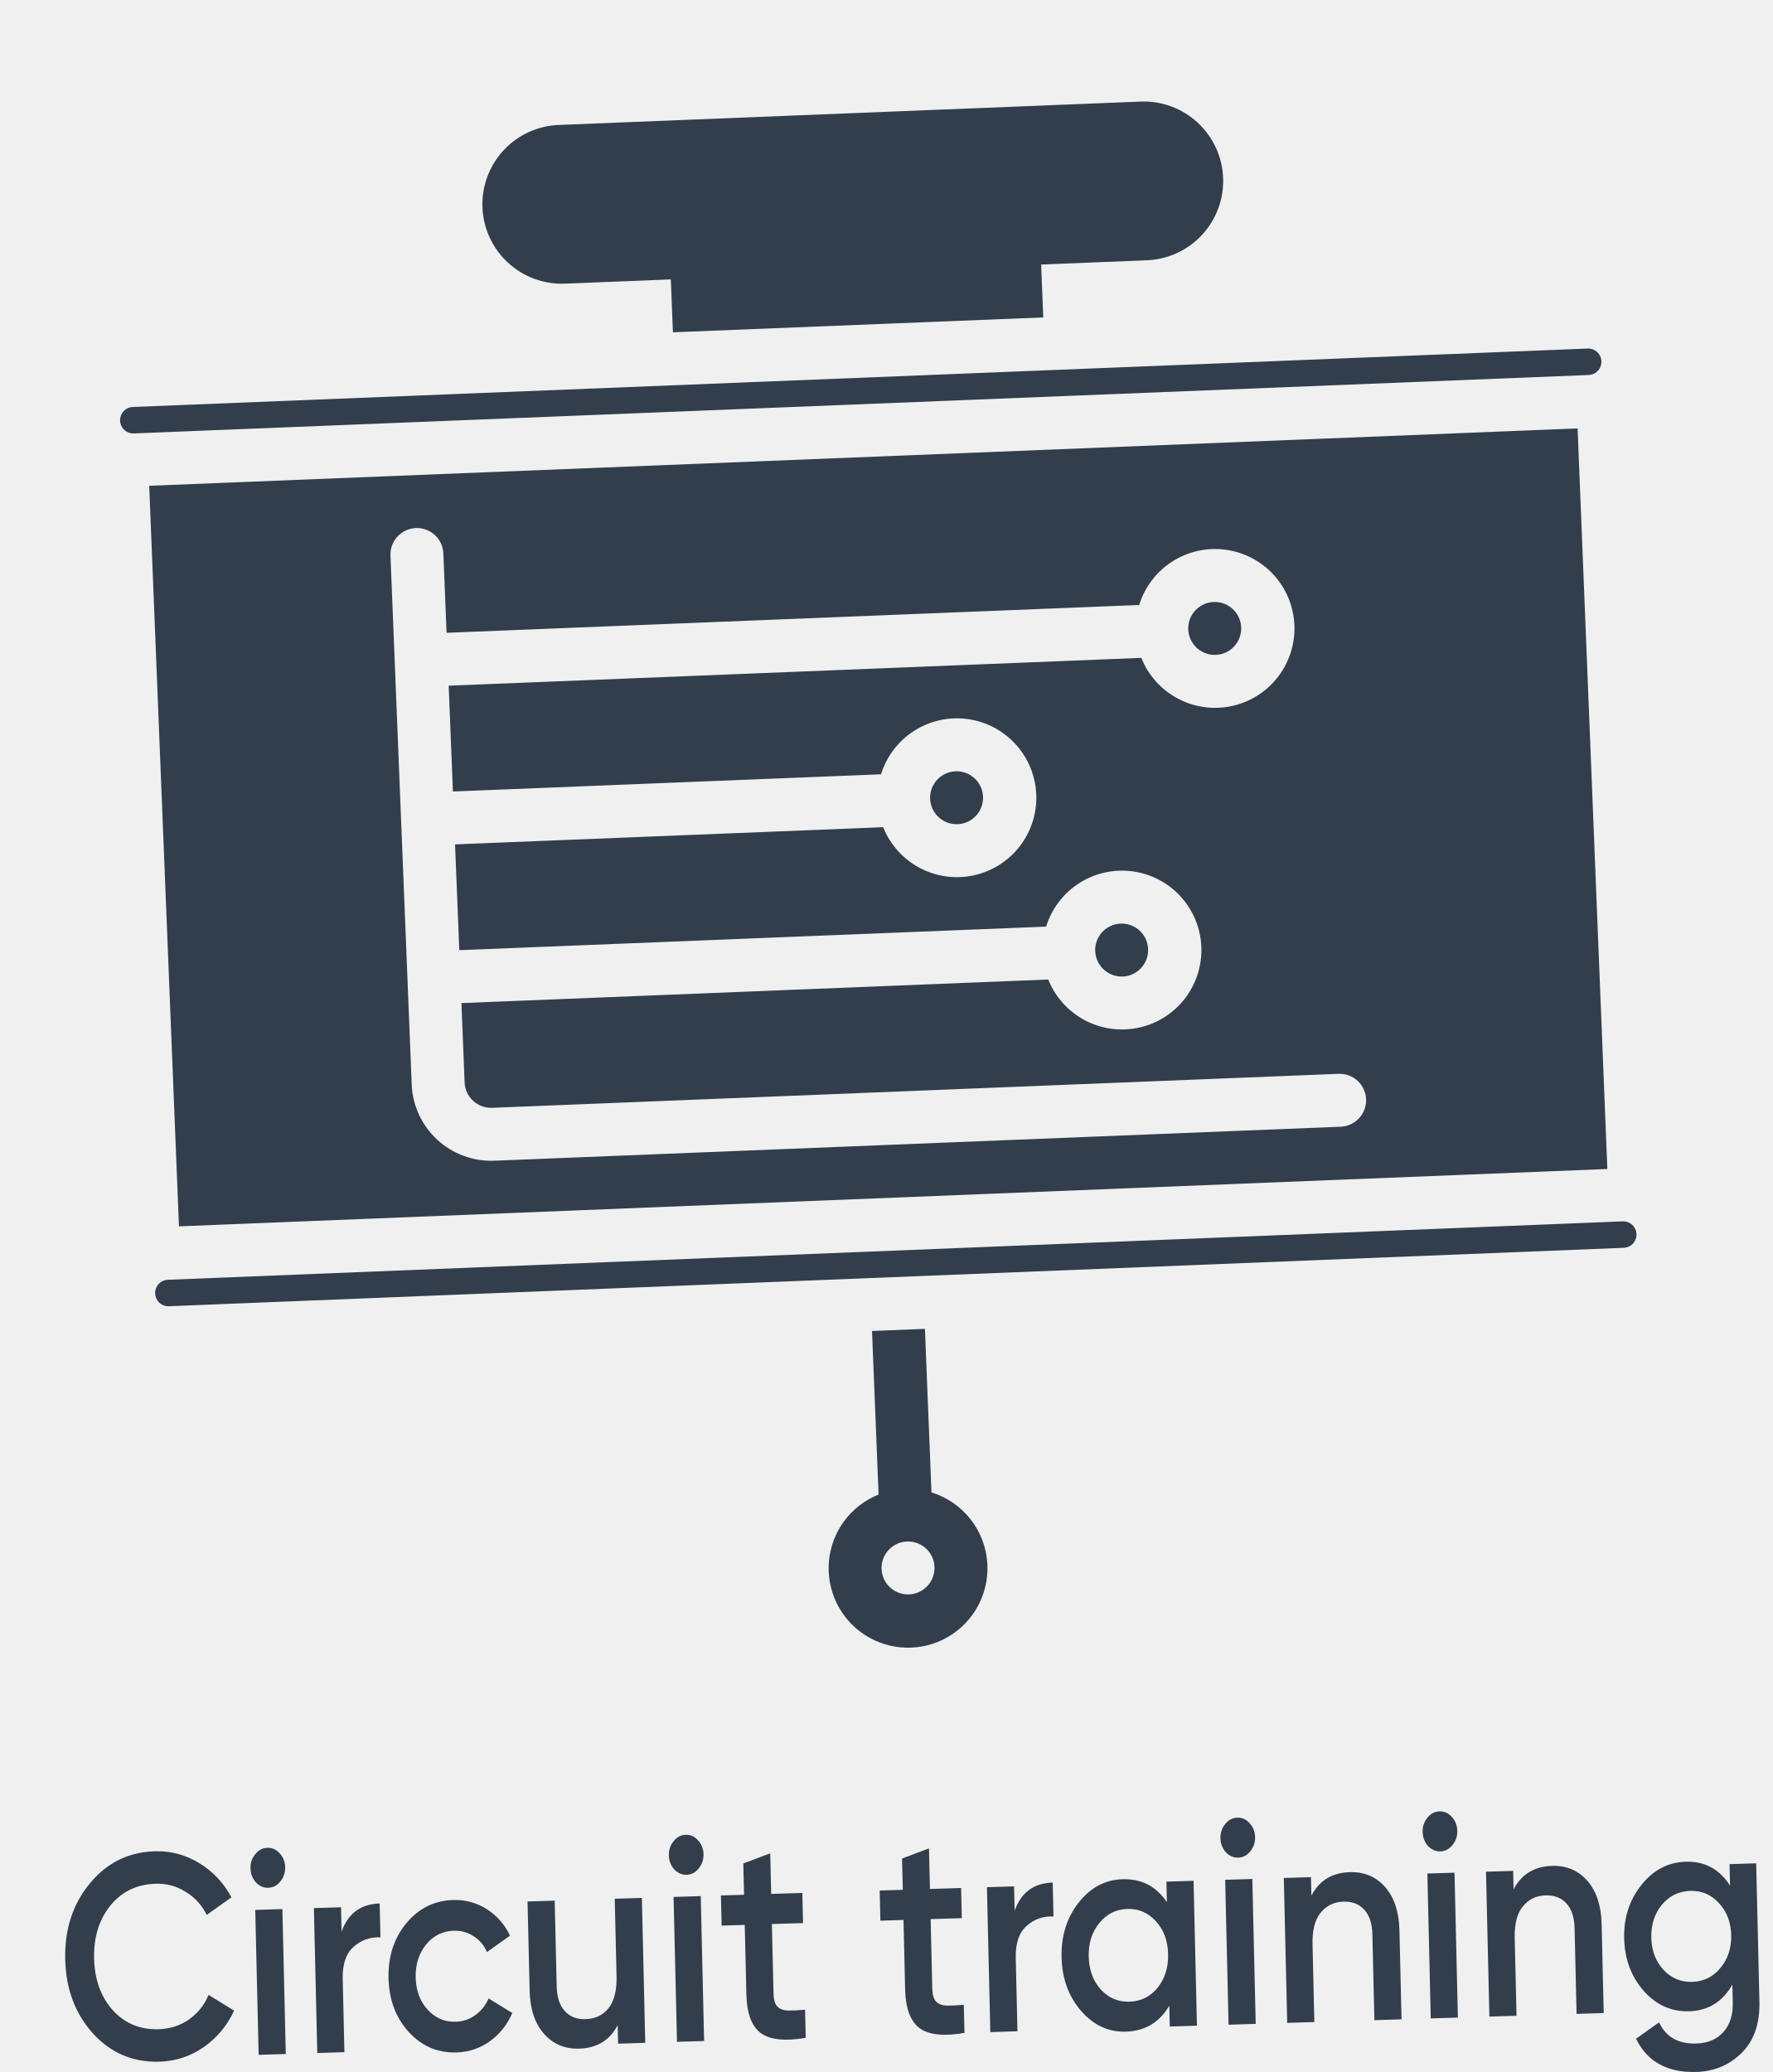
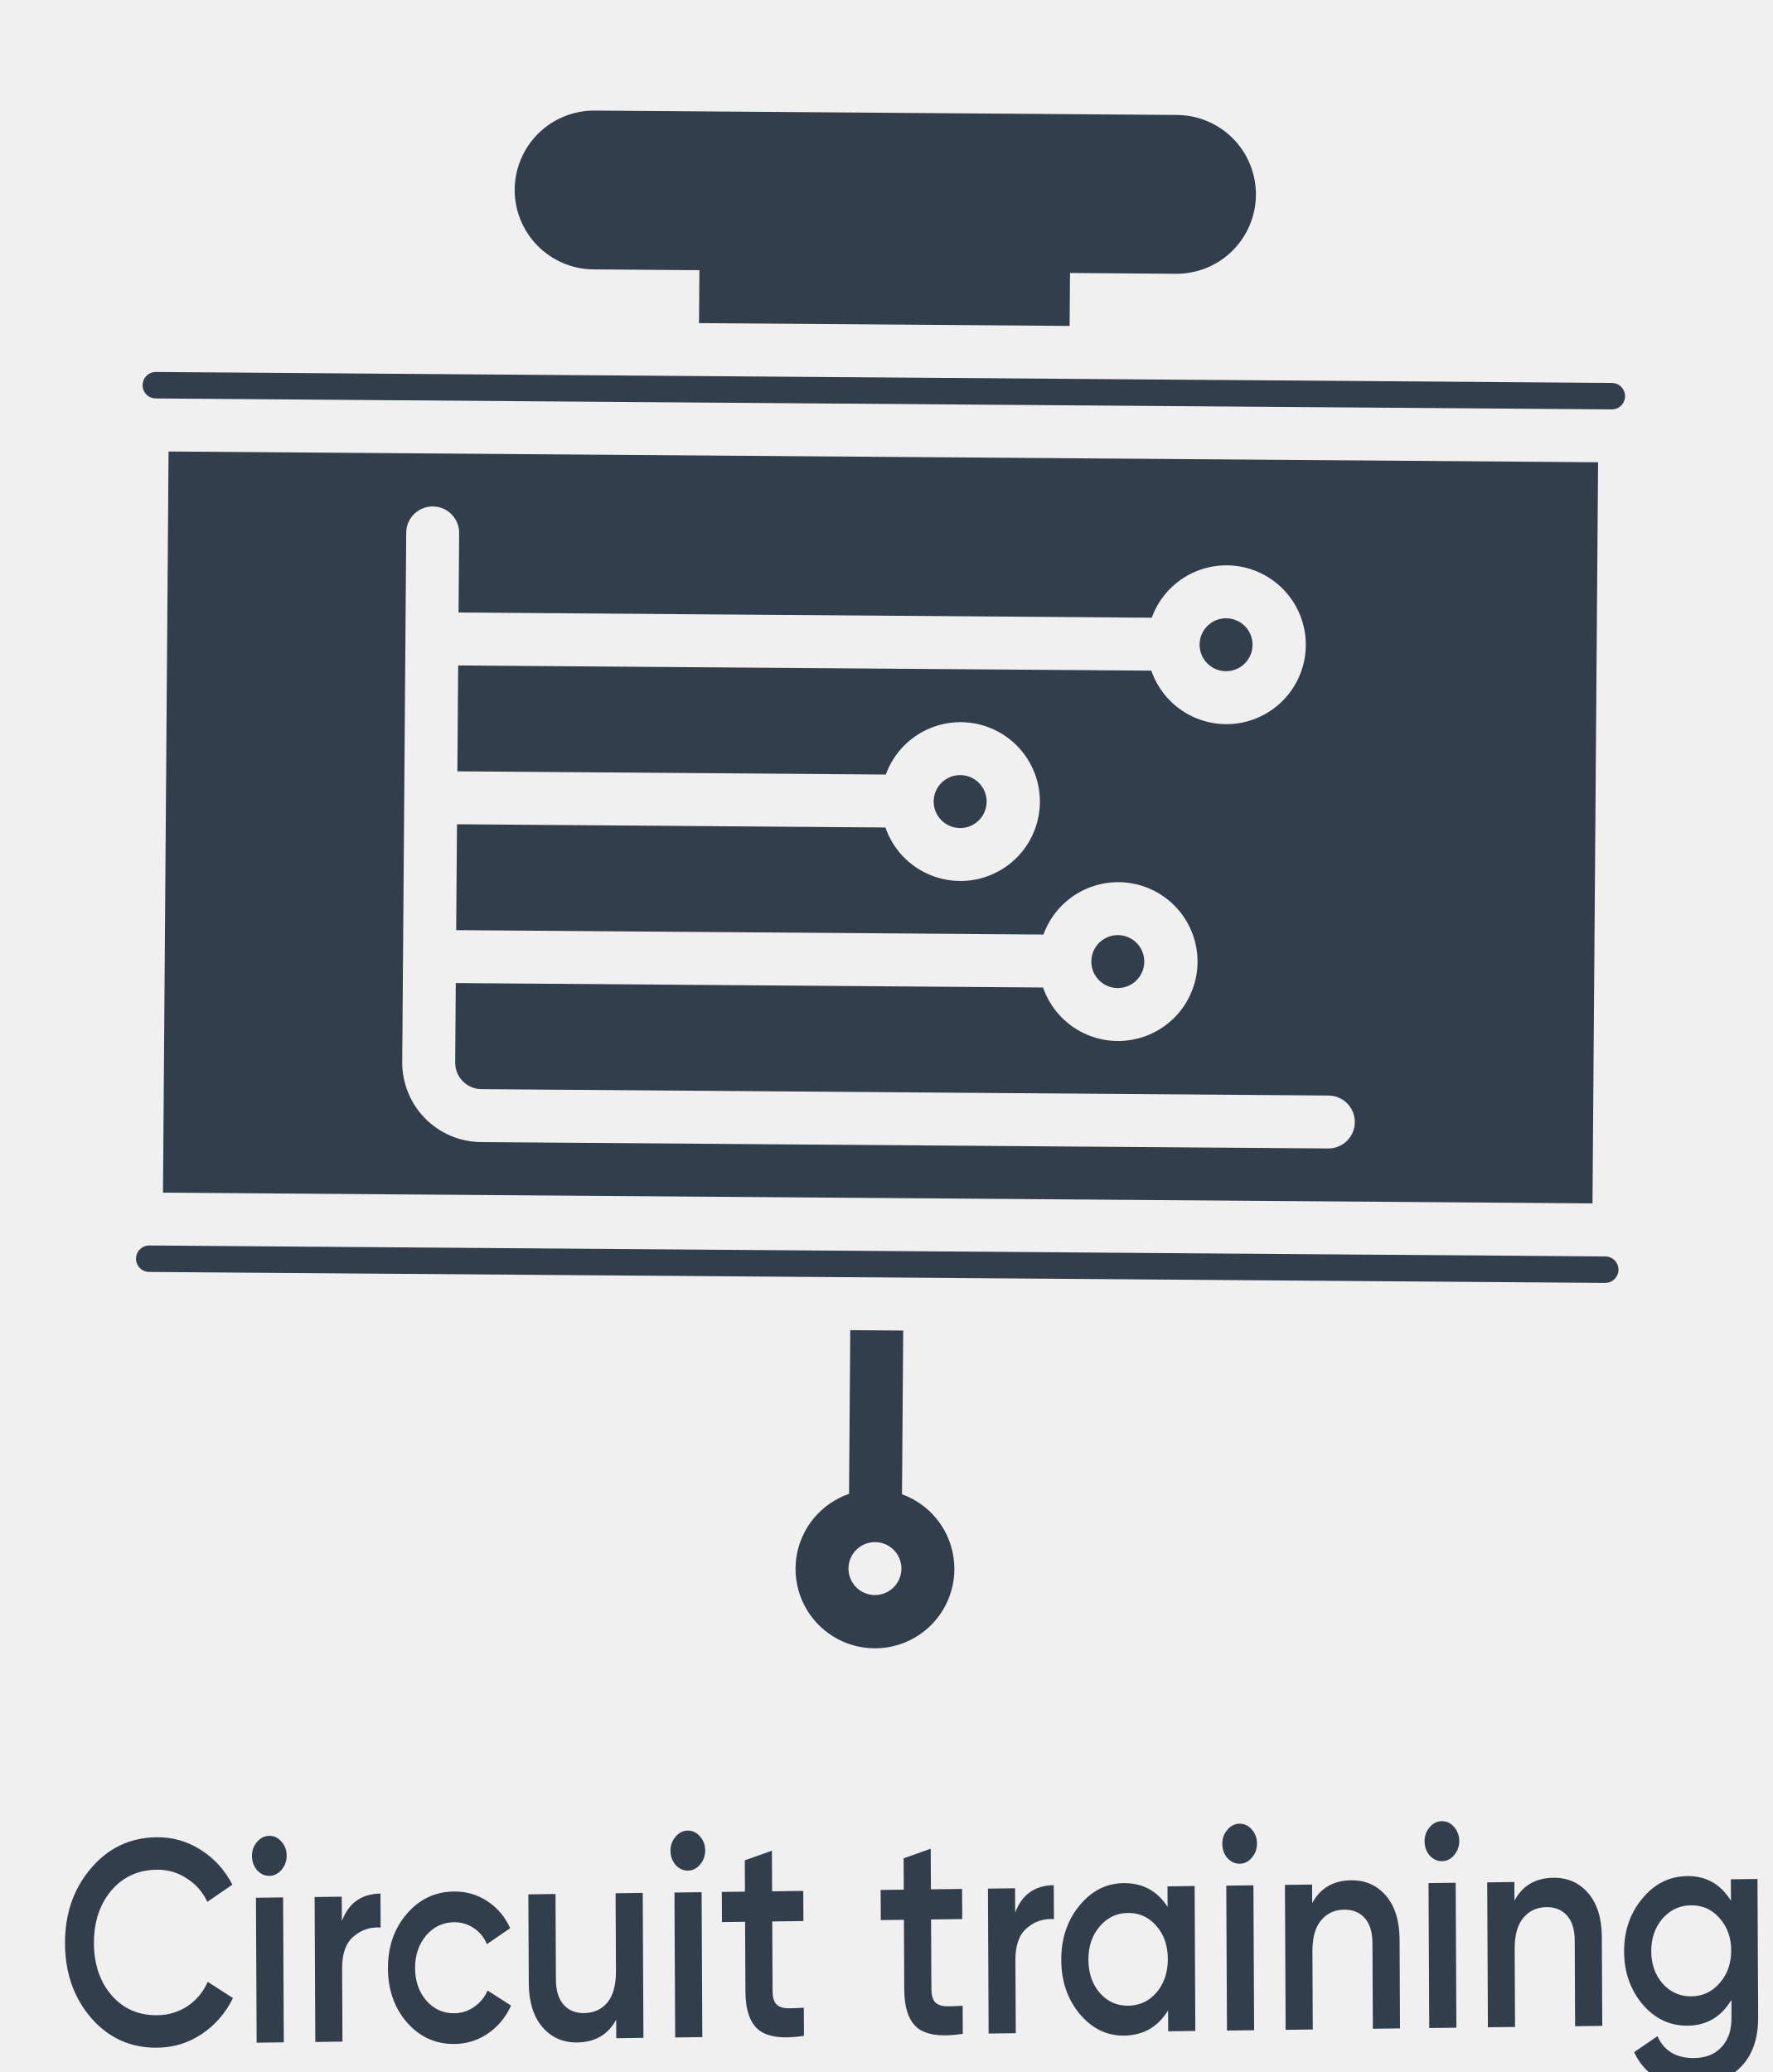
<svg xmlns="http://www.w3.org/2000/svg" width="136" height="159" viewBox="0 0 136 159" fill="none">
-   <path d="M125.564 94.698C125.574 94.967 125.478 95.229 125.295 95.427C125.112 95.625 124.859 95.742 124.59 95.753L12.961 100.237C12.692 100.248 12.429 100.151 12.231 99.968C12.034 99.786 11.916 99.532 11.905 99.263C11.895 98.994 11.991 98.731 12.174 98.533C12.357 98.335 12.61 98.218 12.879 98.207L124.508 93.724C124.777 93.713 125.04 93.81 125.237 93.992C125.435 94.175 125.553 94.429 125.564 94.698ZM10.271 33.26L121.9 28.776C122.169 28.765 122.423 28.648 122.605 28.45C122.788 28.252 122.884 27.99 122.874 27.721C122.863 27.451 122.746 27.198 122.548 27.015C122.35 26.832 122.087 26.736 121.818 26.747L10.189 31.23C9.92 31.241 9.666 31.358 9.484 31.556C9.301 31.754 9.204 32.016 9.215 32.285C9.226 32.555 9.343 32.809 9.541 32.991C9.739 33.174 10.002 33.27 10.271 33.26ZM43.352 21.767L51.47 21.44L51.633 25.5L80.048 24.358L79.885 20.299L88.003 19.973C89.618 19.908 91.141 19.204 92.237 18.017C93.333 16.829 93.912 15.255 93.848 13.64C93.783 12.025 93.079 10.502 91.891 9.406C90.704 8.31 89.129 7.731 87.514 7.795L42.863 9.589C41.248 9.654 39.725 10.357 38.629 11.545C37.533 12.733 36.954 14.307 37.019 15.922C37.083 17.537 37.787 19.06 38.975 20.156C40.163 21.252 41.737 21.831 43.352 21.767ZM75.761 120.076C75.811 121.193 75.552 122.303 75.013 123.283C74.474 124.263 73.676 125.075 72.706 125.632C71.736 126.189 70.632 126.467 69.514 126.438C68.396 126.409 67.308 126.073 66.368 125.466C65.429 124.86 64.674 124.007 64.187 123C63.7 121.993 63.5 120.872 63.608 119.759C63.716 118.646 64.128 117.584 64.799 116.689C65.47 115.795 66.374 115.102 67.413 114.688L66.909 102.136L70.968 101.973L71.472 114.524C72.673 114.894 73.729 115.626 74.497 116.62C75.265 117.614 75.707 118.821 75.761 120.076ZM71.702 120.239C71.686 119.838 71.551 119.45 71.314 119.125C71.078 118.801 70.75 118.553 70.373 118.415C69.996 118.276 69.587 118.252 69.196 118.346C68.805 118.44 68.452 118.648 68.179 118.943C67.907 119.239 67.728 119.608 67.665 120.005C67.603 120.402 67.66 120.808 67.828 121.173C67.997 121.538 68.269 121.844 68.612 122.054C68.955 122.263 69.352 122.367 69.754 122.35C70.292 122.328 70.799 122.093 71.164 121.698C71.529 121.302 71.722 120.777 71.702 120.239ZM93.285 50.254C93.687 50.238 94.074 50.103 94.399 49.867C94.724 49.63 94.972 49.303 95.11 48.926C95.249 48.549 95.273 48.139 95.179 47.749C95.085 47.358 94.877 47.004 94.581 46.732C94.286 46.459 93.917 46.281 93.52 46.218C93.123 46.156 92.717 46.212 92.352 46.381C91.987 46.549 91.681 46.822 91.471 47.165C91.261 47.508 91.158 47.905 91.174 48.306C91.196 48.844 91.431 49.352 91.827 49.717C92.223 50.082 92.747 50.276 93.285 50.254ZM86.145 74.936C86.547 74.92 86.934 74.785 87.259 74.548C87.584 74.312 87.831 73.984 87.97 73.608C88.109 73.23 88.132 72.821 88.038 72.43C87.944 72.04 87.736 71.686 87.441 71.413C87.146 71.141 86.776 70.962 86.38 70.9C85.983 70.837 85.576 70.894 85.212 71.062C84.847 71.231 84.54 71.504 84.331 71.846C84.121 72.189 84.018 72.586 84.034 72.988C84.056 73.526 84.291 74.033 84.686 74.398C85.082 74.764 85.607 74.957 86.145 74.936ZM73.478 63.247C73.88 63.231 74.267 63.096 74.592 62.86C74.917 62.623 75.164 62.296 75.303 61.919C75.442 61.542 75.466 61.132 75.372 60.742C75.277 60.351 75.07 59.997 74.774 59.725C74.479 59.452 74.11 59.273 73.713 59.211C73.316 59.148 72.909 59.205 72.545 59.374C72.18 59.542 71.874 59.815 71.664 60.158C71.454 60.5 71.351 60.898 71.367 61.299C71.389 61.837 71.624 62.345 72.02 62.71C72.416 63.075 72.94 63.268 73.478 63.247ZM13.731 94.107L11.449 37.278L121.048 32.876L123.33 89.705L13.731 94.107ZM31.59 83.225C31.657 84.84 32.361 86.362 33.548 87.457C34.736 88.553 36.309 89.133 37.923 89.07L102.871 86.461C103.409 86.44 103.917 86.205 104.282 85.809C104.648 85.413 104.841 84.888 104.819 84.35C104.798 83.812 104.563 83.304 104.167 82.939C103.771 82.573 103.246 82.38 102.708 82.402L37.761 85.011C37.222 85.032 36.698 84.839 36.302 84.473C35.906 84.108 35.671 83.601 35.649 83.062L35.405 76.974L80.43 75.165C80.964 76.5 81.952 77.604 83.22 78.281C84.488 78.957 85.954 79.164 87.36 78.865C88.766 78.565 90.021 77.778 90.902 76.642C91.784 75.507 92.236 74.096 92.178 72.66C92.12 71.224 91.557 69.854 90.587 68.793C89.617 67.732 88.303 67.049 86.878 66.862C85.452 66.677 84.007 67 82.797 67.777C81.588 68.553 80.692 69.733 80.267 71.106L35.242 72.914L34.916 64.796L67.764 63.477C68.297 64.812 69.285 65.915 70.553 66.592C71.821 67.269 73.287 67.476 74.693 67.176C76.099 66.876 77.354 66.089 78.236 64.954C79.117 63.818 79.569 62.408 79.511 60.972C79.454 59.535 78.89 58.166 77.92 57.105C76.95 56.044 75.636 55.36 74.211 55.174C72.786 54.988 71.34 55.312 70.131 56.088C68.921 56.865 68.025 58.044 67.6 59.417L34.753 60.737L34.427 52.618L87.571 50.484C88.104 51.819 89.092 52.922 90.36 53.599C91.628 54.276 93.095 54.483 94.5 54.183C95.906 53.883 97.161 53.096 98.043 51.961C98.924 50.825 99.376 49.415 99.318 47.979C99.261 46.542 98.697 45.173 97.727 44.112C96.757 43.051 95.443 42.367 94.018 42.181C92.593 41.995 91.147 42.319 89.938 43.096C88.728 43.872 87.832 45.051 87.407 46.425L34.264 48.559L34.019 42.47C33.997 41.932 33.763 41.424 33.367 41.059C32.971 40.694 32.446 40.501 31.908 40.522C31.37 40.544 30.862 40.778 30.497 41.174C30.131 41.57 29.938 42.095 29.96 42.633L31.59 83.225Z" fill="#323E4C" />
-   <path d="M12.248 158.208C10.217 158.272 8.515 157.553 7.143 156.052C5.77 154.537 5.056 152.637 5.003 150.354C4.95 148.071 5.574 146.139 6.874 144.555C8.174 142.957 9.84 142.126 11.871 142.063C13.092 142.025 14.224 142.324 15.268 142.959C16.324 143.594 17.155 144.473 17.76 145.596L15.862 146.946C15.485 146.187 14.943 145.595 14.239 145.172C13.547 144.733 12.777 144.527 11.929 144.554C10.489 144.599 9.332 145.161 8.457 146.242C7.595 147.321 7.182 148.67 7.22 150.287C7.258 151.902 7.732 153.222 8.644 154.247C9.568 155.273 10.75 155.762 12.189 155.717C13.038 155.691 13.804 155.445 14.487 154.978C15.171 154.498 15.677 153.866 16.006 153.084L17.963 154.292C17.424 155.45 16.642 156.387 15.617 157.102C14.605 157.801 13.481 158.17 12.248 158.208ZM21.502 144.39C21.252 144.694 20.947 144.852 20.587 144.863C20.227 144.875 19.909 144.736 19.632 144.448C19.368 144.145 19.231 143.785 19.221 143.37C19.211 142.955 19.332 142.595 19.582 142.291C19.831 141.972 20.143 141.806 20.515 141.795C20.888 141.783 21.207 141.929 21.471 142.232C21.735 142.521 21.872 142.873 21.881 143.288C21.891 143.703 21.765 144.07 21.502 144.39ZM19.845 157.683L19.585 146.563L21.667 146.498L21.927 157.618L19.845 157.683ZM26.21 148.228C26.705 146.832 27.679 146.112 29.131 146.067L29.192 148.669C28.393 148.633 27.705 148.879 27.125 149.4C26.545 149.907 26.269 150.733 26.296 151.875L26.426 157.478L24.344 157.543L24.085 146.424L26.167 146.359L26.21 148.228ZM35.038 157.499C33.586 157.545 32.358 157.019 31.355 155.922C30.365 154.826 29.851 153.455 29.812 151.81C29.773 150.148 30.223 148.748 31.161 147.606C32.111 146.449 33.313 145.847 34.765 145.802C35.703 145.774 36.564 146.006 37.347 146.501C38.131 146.996 38.725 147.675 39.131 148.538L37.366 149.795C37.135 149.268 36.791 148.863 36.335 148.58C35.891 148.283 35.379 148.143 34.801 148.16C33.953 148.187 33.247 148.543 32.684 149.228C32.134 149.913 31.871 150.752 31.894 151.745C31.917 152.739 32.219 153.559 32.801 154.209C33.395 154.858 34.116 155.17 34.964 155.143C35.529 155.126 36.033 154.954 36.476 154.629C36.931 154.303 37.269 153.877 37.488 153.352L39.308 154.474C38.918 155.377 38.343 156.099 37.584 156.643C36.825 157.185 35.976 157.471 35.038 157.499ZM47.168 145.706L49.25 145.641L49.509 156.761L47.427 156.826L47.394 155.402C46.791 156.564 45.808 157.165 44.446 157.208C43.341 157.242 42.438 156.862 41.738 156.068C41.038 155.274 40.671 154.165 40.638 152.742L40.478 145.915L42.56 145.85L42.714 152.433C42.733 153.263 42.941 153.894 43.337 154.327C43.733 154.76 44.265 154.965 44.933 154.944C45.666 154.922 46.251 154.644 46.689 154.111C47.126 153.563 47.332 152.749 47.307 151.666L47.168 145.706ZM53.602 143.393C53.351 143.697 53.047 143.855 52.687 143.866C52.327 143.877 52.008 143.739 51.731 143.451C51.467 143.147 51.33 142.788 51.321 142.373C51.311 141.958 51.431 141.598 51.681 141.294C51.931 140.974 52.242 140.809 52.615 140.797C52.988 140.786 53.306 140.932 53.571 141.235C53.834 141.524 53.971 141.875 53.981 142.29C53.991 142.706 53.864 143.073 53.602 143.393ZM51.944 156.685L51.684 145.567L53.767 145.502L54.026 156.621L51.944 156.685ZM61.617 147.572L59.226 147.647L59.351 152.984C59.362 153.443 59.459 153.775 59.644 153.976C59.829 154.164 60.094 154.266 60.442 154.285C60.803 154.289 61.246 154.268 61.772 154.221L61.822 156.379C60.234 156.651 59.086 156.53 58.38 156.018C57.673 155.491 57.303 154.502 57.269 153.049L57.144 147.712L55.37 147.767L55.316 145.454L57.09 145.399L57.034 142.997L59.099 142.221L59.172 145.334L61.563 145.26L61.617 147.572ZM73.798 147.195L71.407 147.268L71.532 152.605C71.542 153.064 71.64 153.396 71.825 153.597C72.009 153.784 72.275 153.887 72.623 153.907C72.983 153.91 73.427 153.889 73.953 153.844L74.003 156C72.415 156.272 71.267 156.152 70.561 155.639C69.854 155.112 69.484 154.123 69.45 152.67L69.325 147.333L67.551 147.388L67.497 145.075L69.271 145.02L69.215 142.618L71.28 141.842L71.353 144.955L73.744 144.881L73.798 147.195ZM77.852 146.622C78.347 145.227 79.32 144.508 80.772 144.462L80.833 147.065C80.035 147.03 79.346 147.273 78.767 147.796C78.187 148.304 77.91 149.128 77.937 150.27L78.068 155.874L75.986 155.938L75.726 144.82L77.808 144.755L77.852 146.622ZM89.498 144.392L91.58 144.327L91.84 155.446L89.757 155.511L89.72 153.91C88.966 155.194 87.856 155.859 86.391 155.904C85.067 155.946 83.922 155.418 82.958 154.32C81.993 153.208 81.492 151.835 81.454 150.205C81.415 148.56 81.852 147.159 82.764 146.002C83.676 144.847 84.794 144.248 86.117 144.207C87.582 144.162 88.722 144.75 89.535 145.971L89.498 144.392ZM84.463 152.671C85.057 153.319 85.791 153.631 86.665 153.604C87.539 153.577 88.257 153.221 88.82 152.536C89.382 151.835 89.652 150.974 89.628 149.951C89.604 148.928 89.295 148.092 88.701 147.443C88.107 146.779 87.373 146.46 86.499 146.487C85.625 146.515 84.906 146.879 84.344 147.578C83.781 148.263 83.512 149.117 83.536 150.14C83.559 151.163 83.869 152.007 84.463 152.671ZM95.924 142.078C95.674 142.382 95.369 142.54 95.009 142.551C94.649 142.563 94.331 142.424 94.054 142.136C93.79 141.833 93.653 141.473 93.643 141.058C93.633 140.643 93.753 140.283 94.003 139.979C94.253 139.66 94.564 139.494 94.937 139.482C95.31 139.471 95.629 139.617 95.893 139.92C96.157 140.209 96.294 140.56 96.303 140.976C96.313 141.391 96.186 141.758 95.924 142.078ZM94.266 155.37L94.007 144.252L96.089 144.187L96.349 155.307L94.266 155.37ZM103.57 143.665C104.675 143.631 105.578 144.011 106.278 144.805C106.978 145.599 107.345 146.708 107.378 148.132L107.538 154.958L105.456 155.023L105.302 148.44C105.283 147.61 105.075 146.979 104.679 146.546C104.283 146.114 103.751 145.908 103.082 145.928C102.35 145.95 101.765 146.236 101.327 146.783C100.89 147.317 100.684 148.125 100.709 149.207L100.848 155.166L98.766 155.23L98.506 144.112L100.588 144.047L100.622 145.471C101.225 144.309 102.208 143.707 103.57 143.665ZM111.437 141.596C111.187 141.9 110.882 142.058 110.522 142.069C110.162 142.081 109.844 141.942 109.567 141.654C109.303 141.351 109.166 140.991 109.156 140.576C109.146 140.161 109.267 139.801 109.517 139.497C109.766 139.178 110.078 139.012 110.45 139.001C110.823 138.989 111.142 139.135 111.406 139.438C111.67 139.727 111.807 140.079 111.816 140.494C111.826 140.909 111.7 141.276 111.437 141.596ZM109.78 154.888L109.52 143.77L111.602 143.705L111.862 154.825L109.78 154.888ZM119.083 143.183C120.188 143.149 121.091 143.529 121.791 144.323C122.491 145.117 122.858 146.226 122.891 147.65L123.051 154.476L120.969 154.541L120.815 147.958C120.796 147.128 120.588 146.497 120.192 146.064C119.796 145.632 119.264 145.426 118.596 145.446C117.863 145.468 117.278 145.754 116.841 146.301C116.403 146.835 116.197 147.643 116.222 148.725L116.361 154.684L114.279 154.748L114.02 143.63L116.102 143.565L116.135 144.988C116.738 143.827 117.721 143.226 119.083 143.183ZM132.706 143.049L134.75 142.986L134.998 153.593C135.037 155.284 134.585 156.596 133.642 157.53C132.7 158.465 131.54 158.952 130.166 158.996C127.942 159.065 126.398 158.215 125.533 156.447L127.298 155.19C127.826 156.316 128.778 156.858 130.152 156.814C131.053 156.788 131.747 156.49 132.235 155.927C132.736 155.377 132.976 154.62 132.954 153.656L132.922 152.3C132.168 153.614 131.065 154.295 129.612 154.34C128.25 154.382 127.087 153.862 126.123 152.778C125.159 151.68 124.658 150.339 124.62 148.753C124.583 147.166 125.021 145.802 125.933 144.662C126.845 143.506 127.982 142.907 129.345 142.864C130.797 142.819 131.93 143.43 132.745 144.695L132.706 143.049ZM127.628 151.152C128.235 151.8 128.976 152.112 129.849 152.085C130.723 152.057 131.441 151.702 132.004 151.015C132.58 150.33 132.856 149.49 132.833 148.498C132.81 147.505 132.496 146.683 131.888 146.035C131.295 145.385 130.56 145.074 129.687 145.102C128.812 145.128 128.087 145.485 127.512 146.17C126.949 146.856 126.68 147.695 126.702 148.688C126.725 149.682 127.034 150.502 127.628 151.152Z" fill="#323E4C" />
+   <g clip-path="url(#clip0_1_50)">
+     <path d="M124.184 97.439C124.181 97.708 124.072 97.965 123.88 98.154C123.688 98.343 123.43 98.448 123.16 98.447L11.445 97.606C11.175 97.604 10.918 97.495 10.729 97.303C10.54 97.111 10.435 96.852 10.437 96.583C10.439 96.313 10.547 96.056 10.739 95.867C10.931 95.678 11.191 95.573 11.46 95.575L123.175 96.415C123.444 96.417 123.703 96.526 123.891 96.718C124.08 96.91 124.185 97.169 124.184 97.439ZM11.949 30.576L123.665 31.417C123.934 31.419 124.193 31.314 124.385 31.125C124.577 30.936 124.685 30.678 124.688 30.409C124.69 30.14 124.585 29.881 124.396 29.689C124.207 29.497 123.949 29.388 123.68 29.386L11.964 28.545C11.695 28.543 11.436 28.648 11.244 28.837C11.052 29.026 10.943 29.284 10.941 29.553C10.939 29.823 11.044 30.082 11.233 30.274C11.422 30.465 11.68 30.574 11.949 30.576ZM45.54 20.673L53.665 20.734L53.634 24.796L82.071 25.01L82.102 20.948L90.226 21.009C91.842 21.021 93.397 20.391 94.549 19.257C95.7 18.122 96.353 16.577 96.366 14.961C96.378 13.345 95.748 11.79 94.613 10.639C93.479 9.488 91.934 8.834 90.318 8.822L45.632 8.486C44.016 8.473 42.461 9.104 41.31 10.238C40.158 11.372 39.505 12.917 39.492 14.533C39.48 16.149 40.111 17.704 41.245 18.855C42.379 20.007 43.924 20.66 45.54 20.673ZM73.228 120.415C73.224 121.533 72.913 122.629 72.328 123.582C71.743 124.536 70.907 125.309 69.912 125.819C68.916 126.329 67.8 126.554 66.685 126.472C65.57 126.39 64.499 126.002 63.589 125.351C62.679 124.701 61.966 123.813 61.528 122.784C61.09 121.755 60.943 120.626 61.104 119.519C61.264 118.412 61.727 117.371 62.44 116.509C63.153 115.648 64.089 114.999 65.146 114.635L65.24 102.073L69.303 102.104L69.209 114.665C70.39 115.092 71.411 115.873 72.13 116.903C72.85 117.932 73.233 119.159 73.228 120.415ZM69.165 120.384C69.168 119.983 69.052 119.589 68.832 119.253C68.611 118.918 68.296 118.655 67.926 118.499C67.556 118.342 67.148 118.299 66.753 118.374C66.358 118.449 65.995 118.64 65.709 118.922C65.422 119.204 65.226 119.565 65.145 119.958C65.064 120.352 65.101 120.76 65.252 121.133C65.403 121.505 65.661 121.824 65.993 122.05C66.325 122.275 66.717 122.398 67.119 122.4C67.657 122.404 68.175 122.193 68.559 121.816C68.942 121.438 69.161 120.923 69.165 120.384ZM94.059 51.507C94.461 51.51 94.855 51.394 95.19 51.173C95.526 50.953 95.789 50.638 95.945 50.268C96.102 49.898 96.145 49.489 96.07 49.095C95.994 48.7 95.804 48.337 95.522 48.051C95.24 47.764 94.879 47.568 94.486 47.487C94.093 47.406 93.684 47.443 93.311 47.594C92.939 47.745 92.62 48.003 92.394 48.335C92.169 48.667 92.046 49.059 92.043 49.461C92.04 49.999 92.25 50.518 92.628 50.901C93.006 51.285 93.521 51.503 94.059 51.507ZM85.751 75.821C86.153 75.824 86.547 75.707 86.882 75.487C87.218 75.266 87.481 74.951 87.637 74.581C87.794 74.211 87.837 73.803 87.762 73.408C87.686 73.013 87.496 72.65 87.213 72.364C86.932 72.078 86.571 71.882 86.178 71.8C85.784 71.719 85.376 71.756 85.003 71.907C84.631 72.058 84.312 72.316 84.086 72.648C83.86 72.981 83.738 73.372 83.735 73.774C83.732 74.313 83.942 74.831 84.32 75.215C84.698 75.598 85.213 75.816 85.751 75.821ZM73.656 63.542C74.058 63.545 74.451 63.428 74.787 63.208C75.123 62.987 75.385 62.672 75.542 62.302C75.698 61.932 75.742 61.524 75.666 61.129C75.591 60.735 75.4 60.371 75.118 60.085C74.836 59.799 74.476 59.603 74.082 59.521C73.689 59.44 73.28 59.477 72.908 59.628C72.535 59.779 72.216 60.037 71.991 60.369C71.765 60.702 71.643 61.093 71.64 61.495C71.636 62.034 71.846 62.552 72.224 62.936C72.602 63.319 73.117 63.537 73.656 63.542ZM12.506 91.52L12.934 34.647L122.619 35.472L122.19 92.345L12.506 91.52ZM30.863 81.501C30.853 83.117 31.484 84.671 32.617 85.822C33.751 86.973 35.295 87.627 36.911 87.641L101.909 88.13C102.447 88.134 102.966 87.924 103.349 87.546C103.734 87.168 103.952 86.653 103.955 86.114C103.96 85.575 103.749 85.057 103.371 84.673C102.993 84.29 102.478 84.072 101.939 84.068L36.941 83.579C36.403 83.574 35.888 83.356 35.51 82.972C35.132 82.589 34.922 82.071 34.926 81.532L34.971 75.438L80.032 75.778C80.501 77.136 81.435 78.286 82.67 79.022C83.904 79.759 85.359 80.035 86.778 79.803C88.196 79.57 89.487 78.844 90.422 77.752C91.356 76.66 91.875 75.272 91.886 73.835C91.896 72.398 91.399 71.003 90.481 69.897C89.562 68.791 88.282 68.045 86.868 67.791C85.453 67.538 83.994 67.792 82.749 68.51C81.503 69.228 80.552 70.364 80.062 71.715L35.002 71.376L35.063 63.251L67.937 63.499C68.406 64.858 69.34 66.007 70.574 66.743C71.809 67.48 73.264 67.756 74.682 67.524C76.101 67.291 77.391 66.565 78.326 65.473C79.261 64.381 79.779 62.994 79.79 61.556C79.801 60.119 79.303 58.724 78.385 57.618C77.467 56.512 76.187 55.766 74.772 55.513C73.357 55.259 71.898 55.514 70.653 56.231C69.408 56.95 68.456 58.085 67.967 59.436L35.094 59.189L35.155 51.064L88.34 51.464C88.809 52.823 89.743 53.972 90.978 54.709C92.212 55.446 93.667 55.722 95.086 55.49C96.504 55.257 97.795 54.531 98.73 53.439C99.665 52.347 100.183 50.959 100.194 49.522C100.205 48.084 99.707 46.69 98.789 45.584C97.87 44.478 96.591 43.732 95.176 43.478C93.761 43.225 92.302 43.479 91.057 44.197C89.811 44.915 88.86 46.05 88.371 47.402L35.185 47.002L35.231 40.908C35.235 40.369 35.025 39.851 34.647 39.467C34.269 39.084 33.754 38.866 33.215 38.862C32.677 38.858 32.158 39.068 31.775 39.446C31.391 39.824 31.173 40.339 31.169 40.878L30.863 81.501Z" fill="#323E4C" />
+     <path d="M12.087 157.135C10.055 157.161 8.367 156.411 7.023 154.884C5.678 153.344 5 151.431 4.989 149.148C4.978 146.864 5.638 144.944 6.968 143.384C8.297 141.811 9.978 141.011 12.009 140.986C13.231 140.97 14.357 141.29 15.389 141.944C16.434 142.599 17.248 143.493 17.832 144.627L15.91 145.942C15.546 145.176 15.016 144.574 14.32 144.138C13.636 143.686 12.87 143.466 12.021 143.477C10.581 143.496 9.414 144.036 8.519 145.101C7.637 146.163 7.199 147.504 7.207 149.122C7.215 150.737 7.665 152.066 8.557 153.108C9.462 154.151 10.635 154.661 12.075 154.643C12.923 154.633 13.694 154.401 14.386 153.947C15.078 153.48 15.596 152.857 15.939 152.081L17.874 153.326C17.314 154.473 16.514 155.396 15.476 156.092C14.451 156.772 13.321 157.12 12.087 157.135ZM21.596 143.491C21.34 143.79 21.032 143.943 20.672 143.947C20.312 143.952 19.997 143.807 19.725 143.514C19.466 143.206 19.336 142.844 19.334 142.429C19.332 142.014 19.459 141.656 19.715 141.357C19.971 141.042 20.285 140.882 20.658 140.878C21.031 140.873 21.346 141.025 21.605 141.333C21.863 141.627 21.994 141.981 21.996 142.396C21.998 142.811 21.864 143.176 21.596 143.491ZM19.692 156.751L19.639 145.628L21.722 145.602L21.775 156.724L19.692 156.751ZM26.232 147.416C26.753 146.029 27.739 145.327 29.192 145.309L29.205 147.912C28.407 147.861 27.714 148.094 27.125 148.604C26.536 149.101 26.244 149.921 26.25 151.064L26.276 156.668L24.194 156.694L24.14 145.572L26.223 145.546L26.232 147.416ZM34.886 156.849C33.434 156.868 32.216 156.319 31.233 155.204C30.264 154.09 29.775 152.709 29.767 151.064C29.759 149.401 30.234 148.01 31.193 146.886C32.165 145.746 33.377 145.167 34.83 145.149C35.769 145.138 36.625 145.386 37.399 145.896C38.173 146.405 38.755 147.095 39.145 147.965L37.357 149.189C37.136 148.658 36.8 148.247 36.348 147.955C35.91 147.65 35.401 147.501 34.822 147.507C33.974 147.518 33.262 147.861 32.686 148.536C32.124 149.21 31.845 150.044 31.85 151.037C31.855 152.032 32.141 152.857 32.71 153.518C33.292 154.178 34.007 154.503 34.856 154.492C35.422 154.485 35.929 154.323 36.377 154.006C36.839 153.688 37.184 153.269 37.413 152.748L39.212 153.904C38.805 154.799 38.217 155.51 37.448 156.04C36.679 156.568 35.825 156.838 34.886 156.849ZM47.233 145.283L49.316 145.257L49.369 156.379L47.286 156.406L47.279 154.981C46.655 156.132 45.661 156.715 44.298 156.732C43.192 156.746 42.297 156.349 41.611 155.542C40.926 154.735 40.58 153.62 40.573 152.197L40.54 145.368L42.623 145.341L42.655 151.926C42.659 152.756 42.855 153.391 43.243 153.831C43.63 154.272 44.159 154.486 44.827 154.478C45.56 154.469 46.15 154.202 46.598 153.678C47.045 153.138 47.267 152.328 47.261 151.244L47.233 145.283ZM53.708 143.09C53.453 143.389 53.145 143.541 52.785 143.546C52.425 143.55 52.109 143.406 51.838 143.113C51.579 142.804 51.449 142.443 51.447 142.028C51.445 141.612 51.572 141.255 51.827 140.955C52.083 140.64 52.397 140.481 52.77 140.476C53.143 140.472 53.459 140.624 53.717 140.931C53.976 141.225 54.106 141.579 54.108 141.994C54.11 142.41 53.977 142.775 53.708 143.09ZM51.805 156.349L51.751 145.228L53.834 145.201L53.888 156.323L51.805 156.349ZM61.645 147.417L59.253 147.447L59.279 152.786C59.281 153.245 59.373 153.579 59.554 153.783C59.735 153.974 59.998 154.081 60.346 154.107C60.706 154.117 61.15 154.105 61.677 154.067L61.687 156.226C60.093 156.468 58.949 156.326 58.252 155.801C57.555 155.261 57.203 154.265 57.196 152.812L57.17 147.474L55.396 147.496L55.385 145.182L57.159 145.16L57.148 142.757L59.227 142.02L59.242 145.134L61.634 145.104L61.645 147.417ZM73.831 147.266L71.439 147.294L71.465 152.633C71.467 153.092 71.558 153.426 71.739 153.63C71.92 153.82 72.184 153.928 72.532 153.955C72.892 153.964 73.335 153.952 73.862 153.916L73.873 156.073C72.279 156.316 71.134 156.174 70.437 155.648C69.74 155.108 69.388 154.113 69.382 152.659L69.356 147.321L67.582 147.343L67.571 145.029L69.345 145.007L69.334 142.605L71.413 141.867L71.428 144.981L73.819 144.951L73.831 147.266ZM77.894 146.768C78.415 145.382 79.402 144.682 80.855 144.663L80.867 147.266C80.07 147.217 79.377 147.447 78.787 147.959C78.198 148.456 77.907 149.275 77.912 150.417L77.939 156.022L75.856 156.048L75.803 144.927L77.885 144.901L77.894 146.768ZM89.58 144.755L91.663 144.728L91.716 155.85L89.633 155.876L89.626 154.275C88.847 155.545 87.725 156.189 86.26 156.207C84.935 156.224 83.801 155.675 82.857 154.56C81.913 153.43 81.437 152.048 81.429 150.417C81.421 148.772 81.884 147.379 82.817 146.239C83.75 145.101 84.879 144.523 86.204 144.507C87.669 144.489 88.797 145.098 89.588 146.334L89.58 144.755ZM84.392 152.939C84.974 153.598 85.702 153.923 86.576 153.912C87.451 153.902 88.176 153.559 88.751 152.885C89.326 152.194 89.612 151.338 89.607 150.315C89.602 149.292 89.308 148.45 88.727 147.79C88.145 147.115 87.417 146.783 86.542 146.794C85.668 146.805 84.943 147.156 84.368 147.844C83.793 148.519 83.507 149.368 83.512 150.391C83.517 151.414 83.81 152.264 84.392 152.939ZM96.048 142.56C95.792 142.859 95.484 143.012 95.124 143.016C94.764 143.021 94.448 142.877 94.177 142.583C93.918 142.276 93.788 141.913 93.786 141.498C93.784 141.083 93.911 140.725 94.167 140.426C94.422 140.112 94.737 139.951 95.109 139.946C95.483 139.942 95.798 140.094 96.057 140.402C96.315 140.696 96.446 141.049 96.448 141.465C96.45 141.881 96.316 142.245 96.048 142.56ZM94.144 155.819L94.091 144.698L96.174 144.672L96.227 155.795L94.144 155.819ZM103.663 144.289C104.769 144.275 105.664 144.672 106.35 145.479C107.035 146.286 107.381 147.401 107.388 148.826L107.421 155.653L105.338 155.68L105.306 149.095C105.303 148.265 105.106 147.63 104.719 147.19C104.331 146.751 103.803 146.535 103.133 146.542C102.401 146.551 101.811 146.826 101.363 147.365C100.916 147.89 100.695 148.694 100.7 149.777L100.728 155.737L98.645 155.763L98.592 144.642L100.675 144.615L100.682 146.04C101.307 144.889 102.301 144.305 103.663 144.289ZM111.567 142.366C111.312 142.665 111.004 142.818 110.644 142.822C110.283 142.827 109.968 142.682 109.697 142.389C109.438 142.082 109.308 141.719 109.306 141.304C109.303 140.889 109.431 140.531 109.687 140.232C109.941 139.918 110.256 139.757 110.629 139.753C111.002 139.748 111.318 139.9 111.576 140.208C111.835 140.502 111.965 140.856 111.967 141.271C111.969 141.686 111.836 142.051 111.567 142.366ZM109.664 155.625L109.61 144.504L111.693 144.478L111.747 155.601L109.664 155.625ZM119.183 144.095C120.288 144.081 121.184 144.478 121.869 145.285C122.554 146.092 122.9 147.207 122.907 148.632L122.94 155.459L120.857 155.486L120.826 148.901C120.822 148.071 120.626 147.436 120.238 146.996C119.85 146.557 119.322 146.341 118.654 146.348C117.92 146.357 117.33 146.632 116.883 147.171C116.435 147.696 116.214 148.5 116.219 149.583L116.248 155.543L114.165 155.569L114.112 144.448L116.195 144.421L116.202 145.845C116.826 144.695 117.82 144.112 119.183 144.095ZM132.806 144.213L134.85 144.188L134.902 154.798C134.909 156.49 134.433 157.793 133.473 158.709C132.514 159.627 131.345 160.092 129.97 160.111C127.745 160.138 126.217 159.26 125.385 157.476L127.173 156.252C127.68 157.388 128.622 157.947 129.997 157.929C130.898 157.919 131.597 157.634 132.096 157.081C132.607 156.54 132.861 155.788 132.857 154.823L132.85 153.467C132.072 154.767 130.956 155.427 129.503 155.445C128.14 155.462 126.987 154.92 126.043 153.819C125.1 152.703 124.624 151.353 124.615 149.766C124.608 148.179 125.071 146.823 126.004 145.701C126.937 144.562 128.085 143.984 129.449 143.966C130.901 143.948 132.023 144.58 132.814 145.86L132.806 144.213ZM127.578 152.221C128.173 152.88 128.908 153.206 129.781 153.195C130.656 153.183 131.38 152.842 131.956 152.165C132.545 151.491 132.836 150.656 132.832 149.664C132.827 148.671 132.528 147.843 131.932 147.184C131.352 146.523 130.622 146.198 129.749 146.21C128.874 146.22 128.142 146.563 127.555 147.238C126.979 147.913 126.694 148.747 126.698 149.74C126.703 150.734 126.996 151.56 127.578 152.221Z" fill="#323E4C" />
+   </g>
+   <defs>
+     <clipPath id="clip0_1_50">
+       <rect width="136" height="159" fill="white" />
+     </clipPath>
+   </defs>
</svg>
